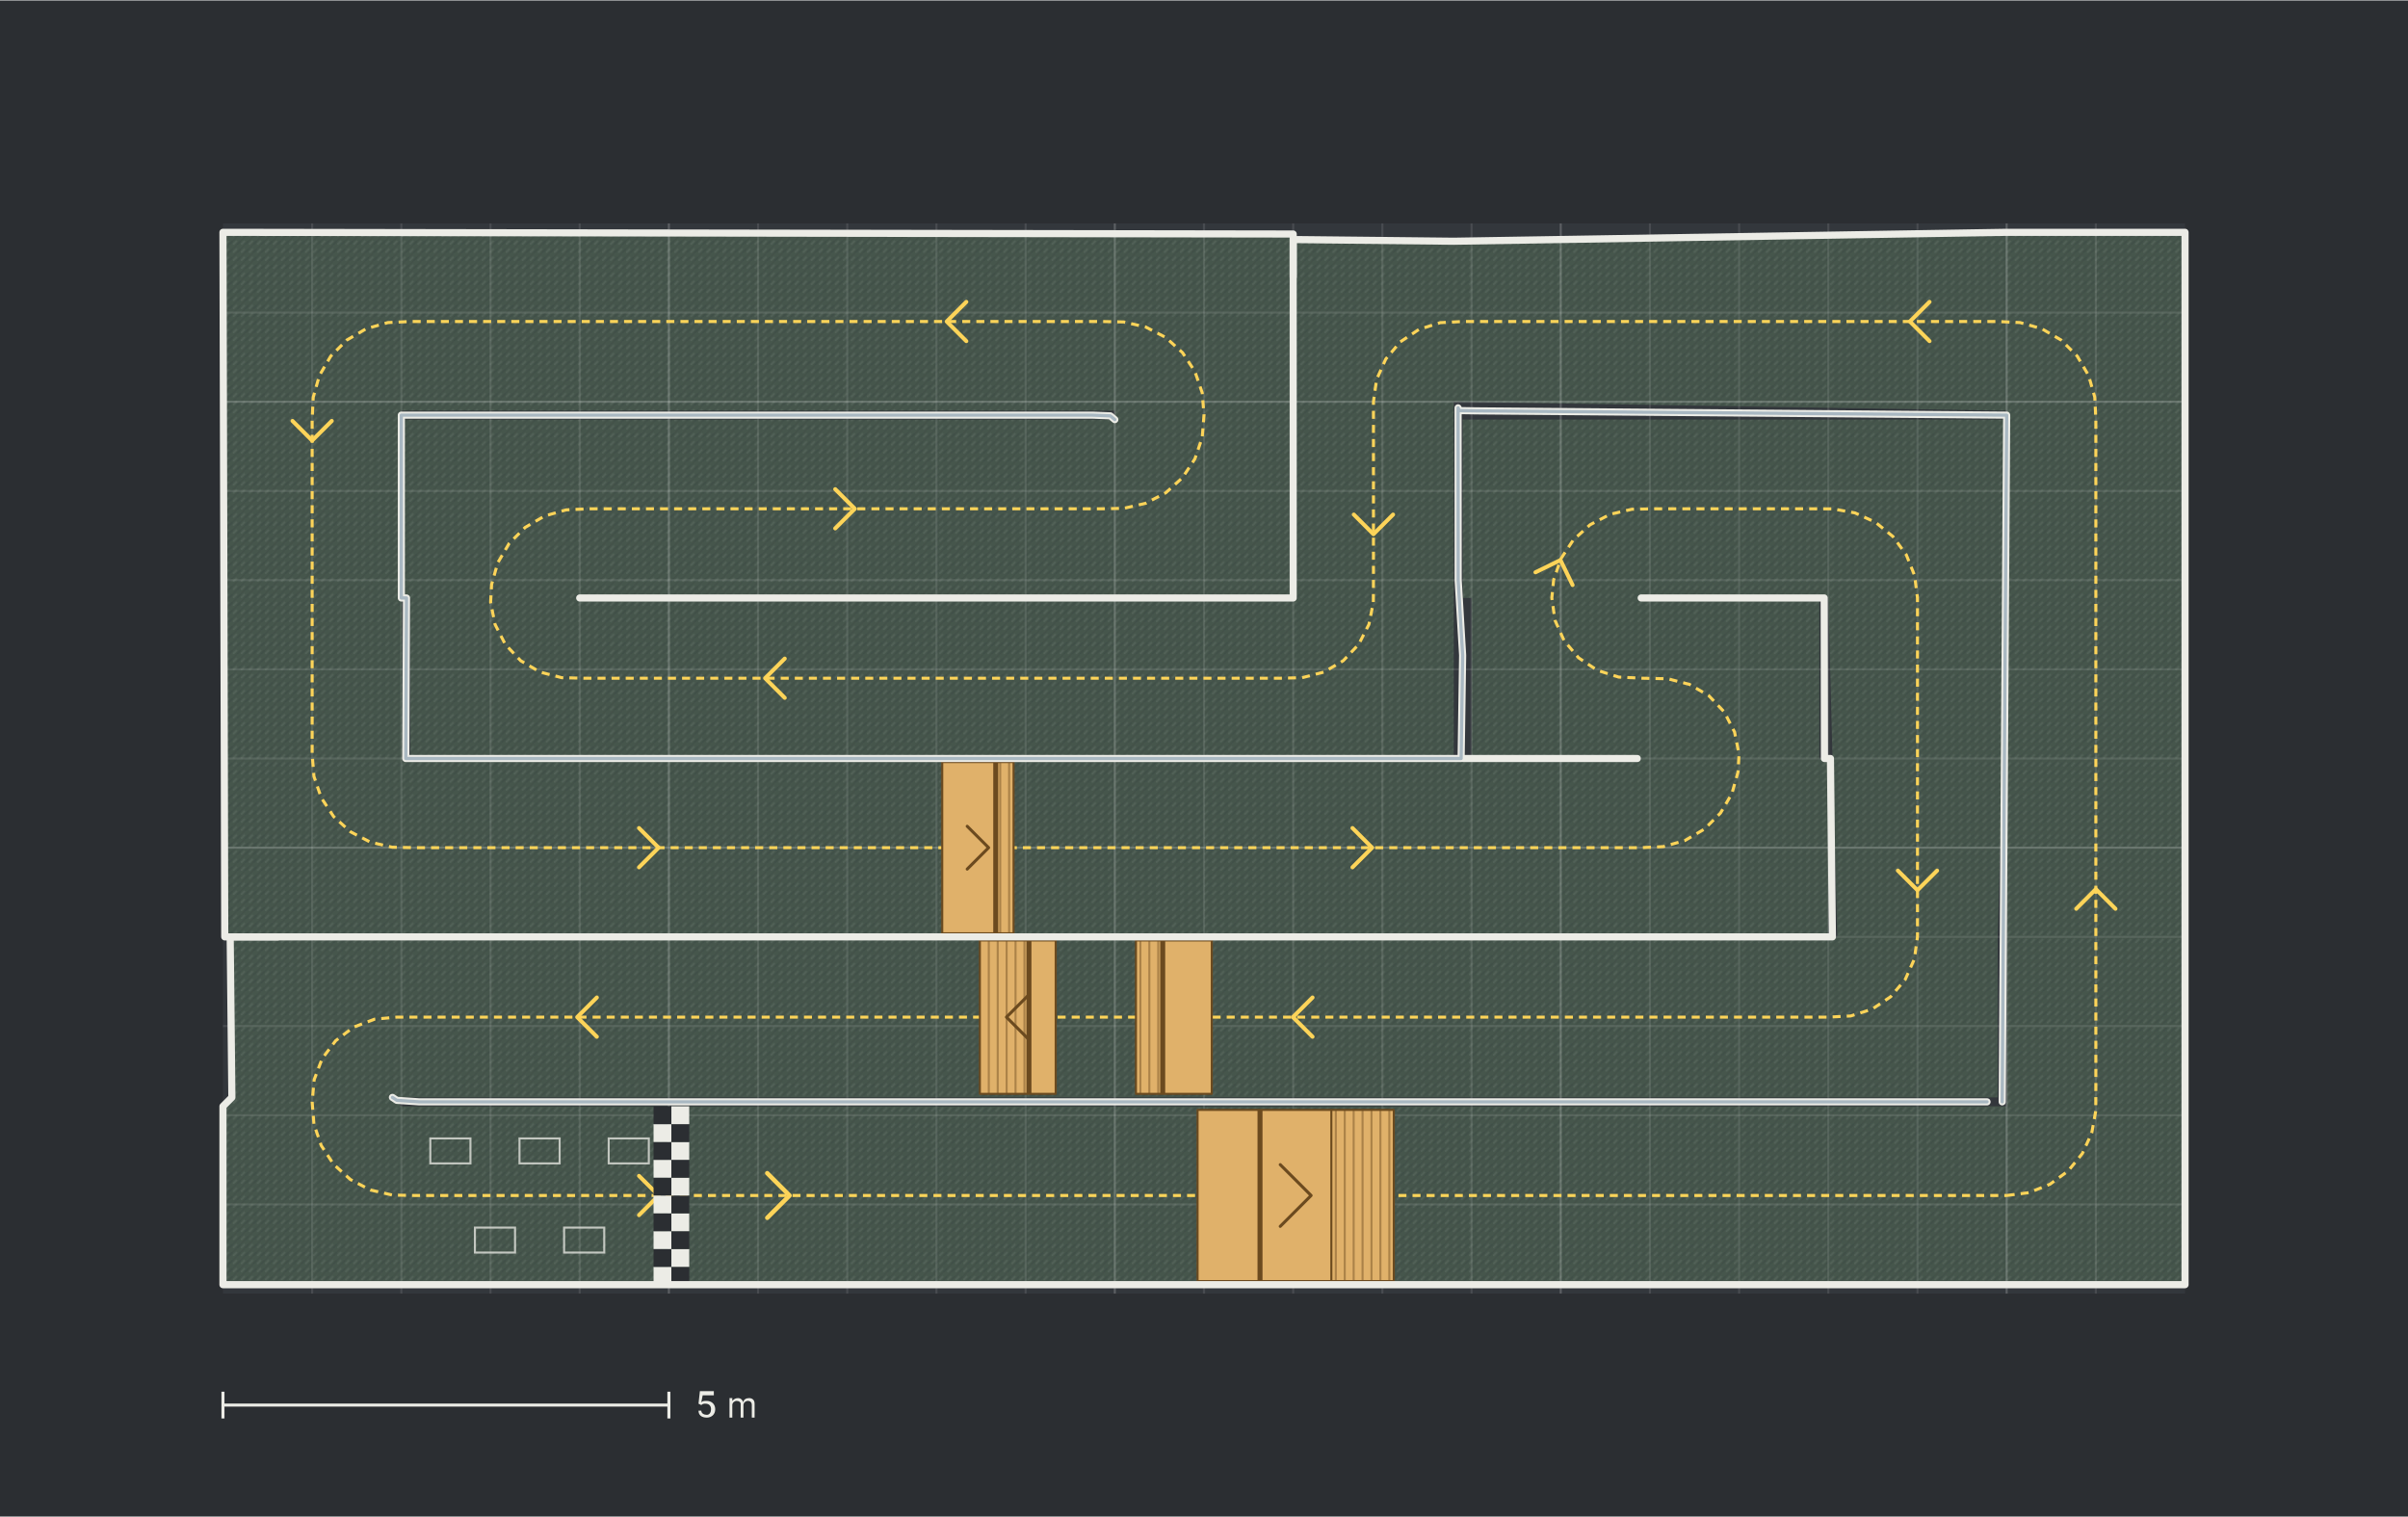
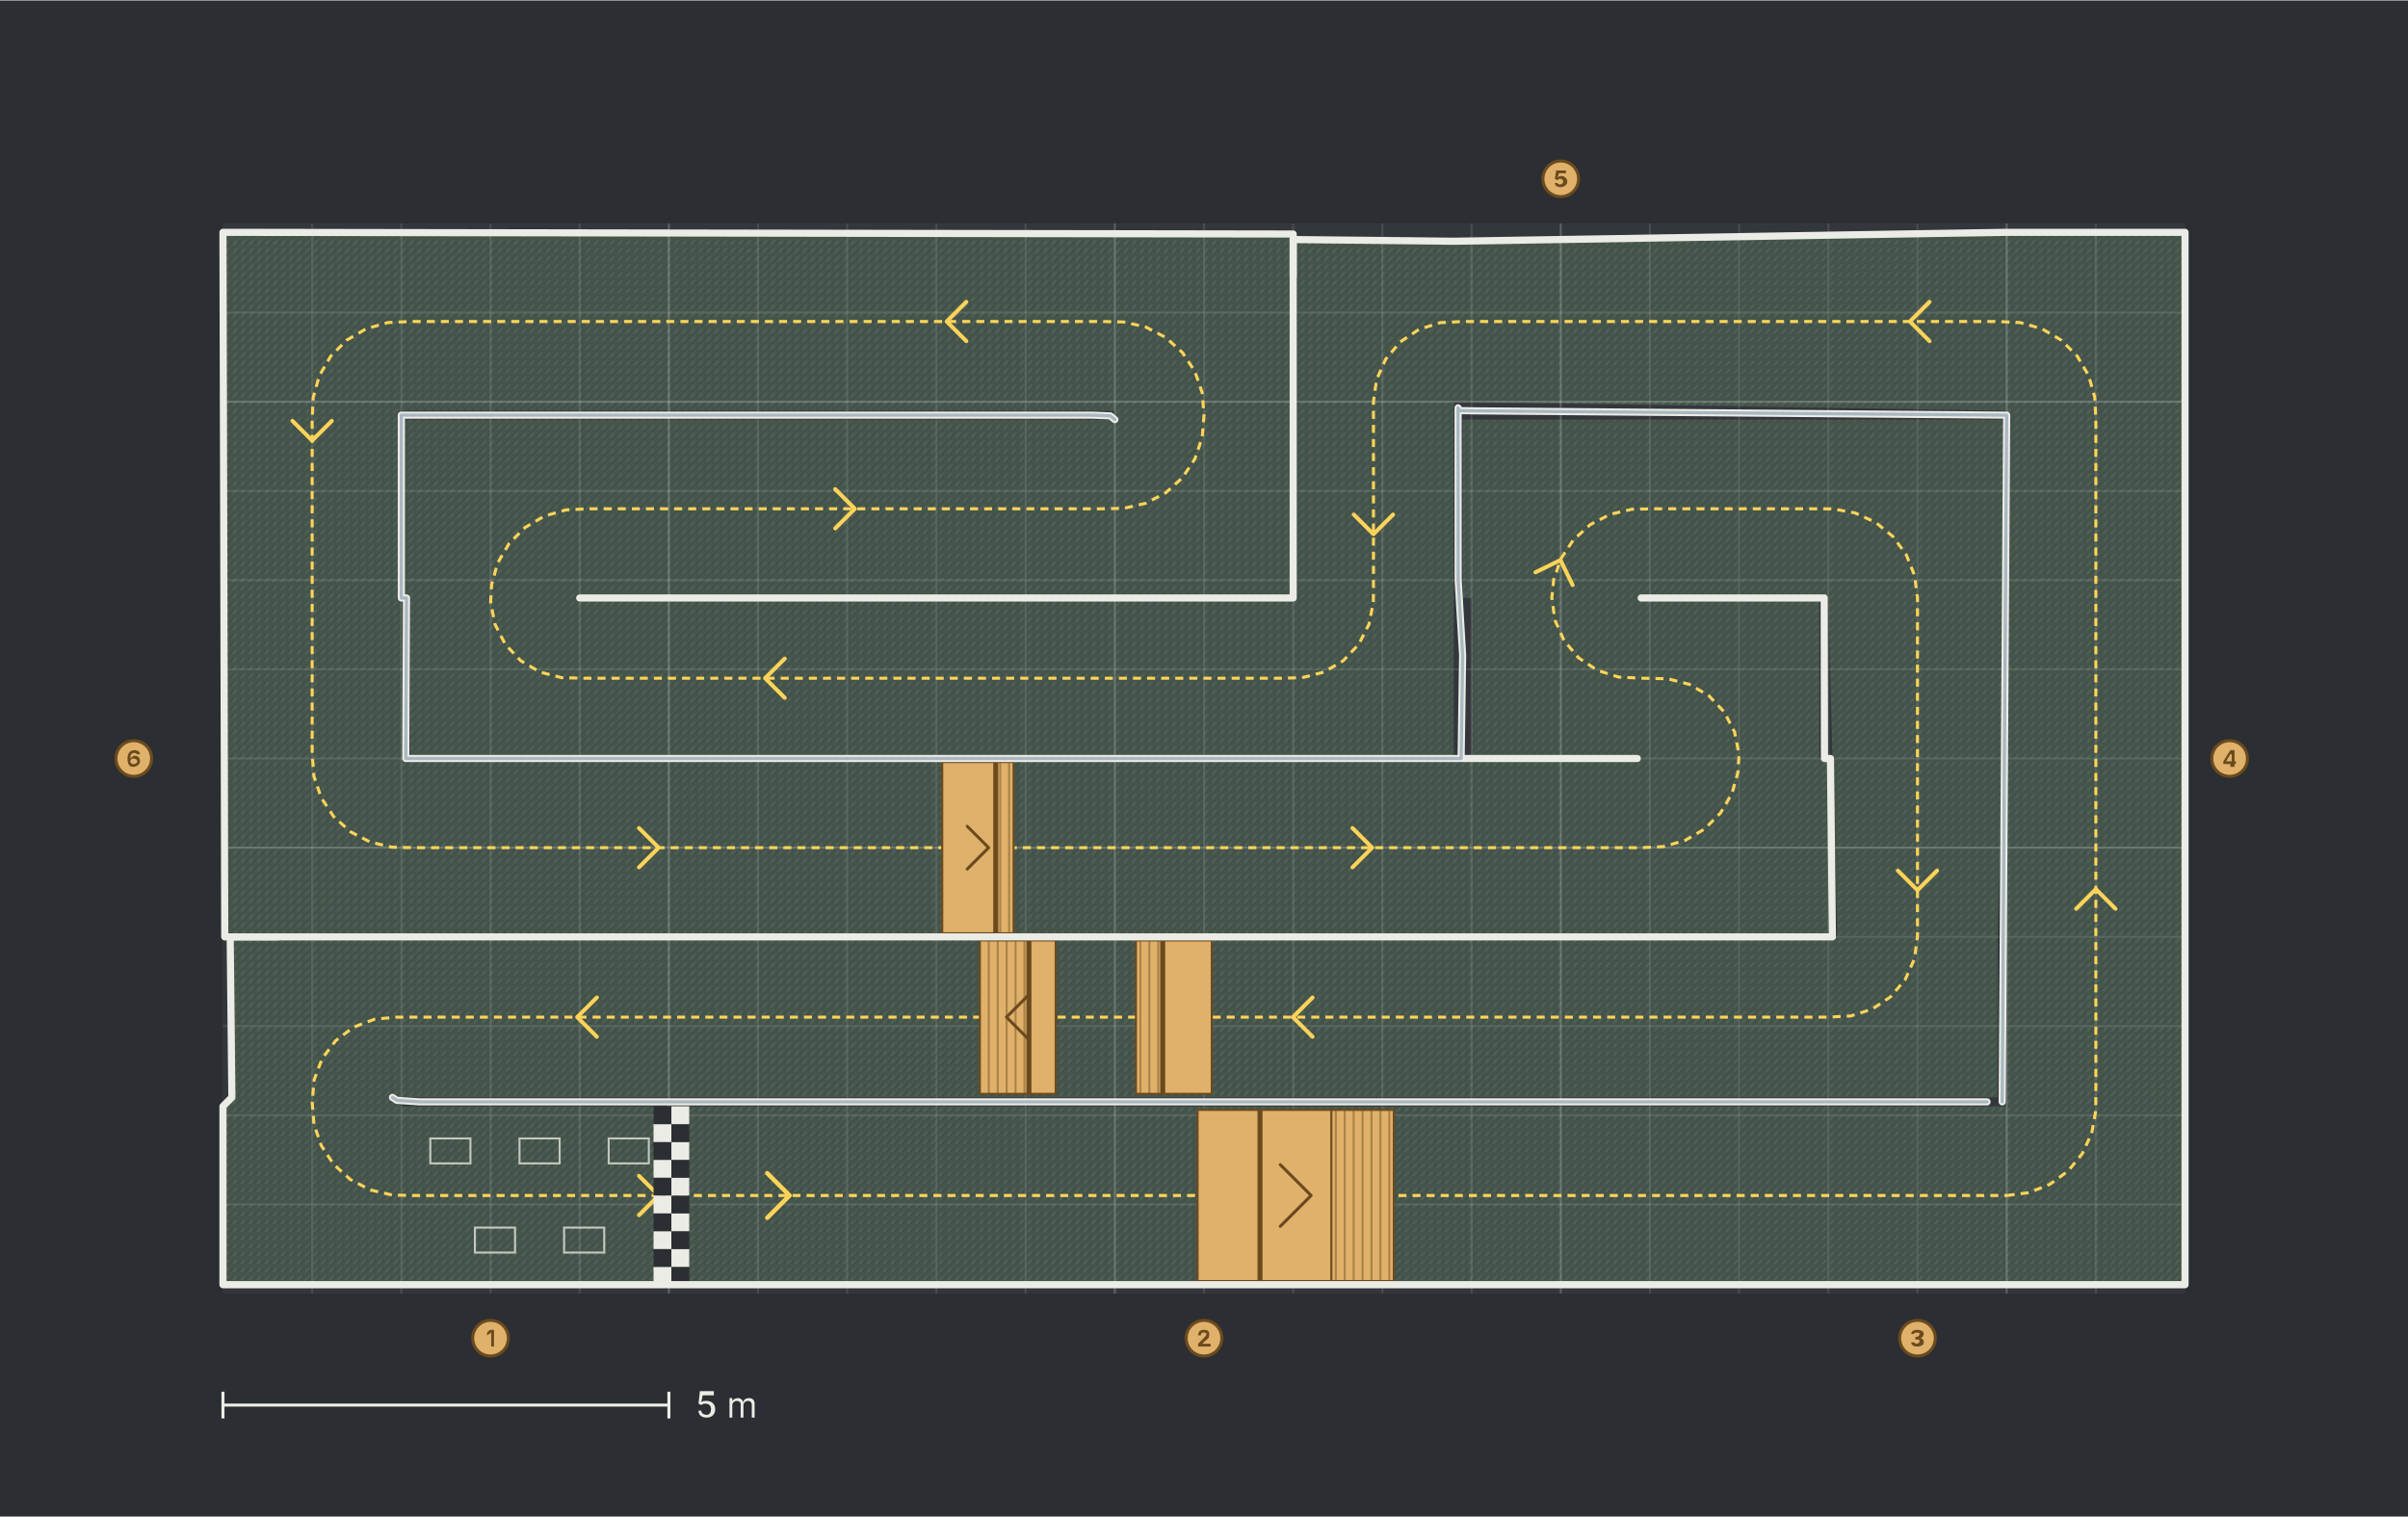
<svg xmlns="http://www.w3.org/2000/svg" width="1200" height="756" viewBox="-13.5 -8.5 27 17">
  <rect class="p-floor" x="-13.5" y="-8.5" width="27" height="17" fill="#2b2e32" />
  <defs>
    <pattern id="plan-carpet-tex" patternUnits="userSpaceOnUse" width="0.09" height="0.09">
      <path d="M0 0.09 L0.045 0.045" stroke="#ecece6" stroke-opacity="0.07" stroke-width="0.02" />
      <path d="M0.045 0.09 L0.09 0.045" stroke="#2b2e32" stroke-opacity="0.16" stroke-width="0.02" />
      <path d="M0 0.045 L0.045 0" stroke="#2b2e32" stroke-opacity="0.12" stroke-width="0.016" />
    </pattern>
    <pattern id="plan-hatch" patternUnits="userSpaceOnUse" width="0.25" height="0.25" patternTransform="rotate(45)">
      <path d="M0 0 L0 0.25" stroke="#2b2e32" stroke-opacity="0.45" stroke-width="0.04" />
    </pattern>
  </defs>
  <rect class="p-area" x="-11" y="-6" width="22" height="12" fill="#33373c" />
  <path class="p-carpet" d="M9 5.9 L11 5.9 L11 -5.9 L1 -5.8 L0.987 -1.8 L-7.1 -1.8 L1 -1.8 L1 -5.9 L-11 -5.9 L-11 2 L7 2 L7 0 L6.9 0 L6.9 -1.8 L4.913 -1.8 L7 -1.8 L7.1 2 L-10.9 2 L-10.9 3.8 L-11 3.9 L-11 5.9 Z M9 3.9 L9 -3.9 L2.8 -4 L2.8 0 L-8.9 0 L-8.9 -1.8 L-9 -1.8 L-9 -3.8 L-1 -3.8 L-1 -3.9 L-9 -3.9 L-8.987 0 L5.1 0 L3 0 L3 -1.8 L2.9 -1.8 L2.9 -3.8 L9 -3.8 L9 -1.8 L8.9 2 L8.9 3.8 L-9.1 3.8 L-9 3.9 Z" fill="#46564c" fill-rule="evenodd" />
  <path class="p-carpet-tex" d="M9 5.9 L11 5.9 L11 -5.9 L1 -5.8 L0.987 -1.8 L-7.1 -1.8 L1 -1.8 L1 -5.9 L-11 -5.9 L-11 2 L7 2 L7 0 L6.9 0 L6.9 -1.8 L4.913 -1.8 L7 -1.8 L7.1 2 L-10.9 2 L-10.9 3.8 L-11 3.9 L-11 5.9 Z M9 3.9 L9 -3.9 L2.8 -4 L2.8 0 L-8.9 0 L-8.9 -1.8 L-9 -1.8 L-9 -3.8 L-1 -3.8 L-1 -3.9 L-9 -3.9 L-8.987 0 L5.1 0 L3 0 L3 -1.8 L2.9 -1.8 L2.9 -3.8 L9 -3.8 L9 -1.8 L8.9 2 L8.9 3.8 L-9.1 3.8 L-9 3.9 Z" fill="url(#plan-carpet-tex)" fill-rule="evenodd" />
  <path class="p-grid" d="M-10 -6 V6" stroke="#ffffff1a" stroke-width="0.023" />
  <path class="p-grid" d="M-9 -6 V6" stroke="#ffffff1a" stroke-width="0.023" />
  <path class="p-grid" d="M-8 -6 V6" stroke="#ffffff1a" stroke-width="0.023" />
  <path class="p-grid" d="M-7 -6 V6" stroke="#ffffff1a" stroke-width="0.023" />
  <path class="p-grid" d="M-5 -6 V6" stroke="#ffffff1a" stroke-width="0.023" />
  <path class="p-grid" d="M-4 -6 V6" stroke="#ffffff1a" stroke-width="0.023" />
  <path class="p-grid" d="M-3 -6 V6" stroke="#ffffff1a" stroke-width="0.023" />
  <path class="p-grid" d="M-2 -6 V6" stroke="#ffffff1a" stroke-width="0.023" />
  <path class="p-grid" d="M0 -6 V6" stroke="#ffffff1a" stroke-width="0.023" />
  <path class="p-grid" d="M1 -6 V6" stroke="#ffffff1a" stroke-width="0.023" />
  <path class="p-grid" d="M2 -6 V6" stroke="#ffffff1a" stroke-width="0.023" />
  <path class="p-grid" d="M3 -6 V6" stroke="#ffffff1a" stroke-width="0.023" />
  <path class="p-grid" d="M5 -6 V6" stroke="#ffffff1a" stroke-width="0.023" />
  <path class="p-grid" d="M6 -6 V6" stroke="#ffffff1a" stroke-width="0.023" />
  <path class="p-grid" d="M7 -6 V6" stroke="#ffffff1a" stroke-width="0.023" />
  <path class="p-grid" d="M8 -6 V6" stroke="#ffffff1a" stroke-width="0.023" />
  <path class="p-grid" d="M10 -6 V6" stroke="#ffffff1a" stroke-width="0.023" />
  <path class="p-grid" d="M-11 5 H11" stroke="#ffffff1a" stroke-width="0.023" />
  <path class="p-grid" d="M-11 4 H11" stroke="#ffffff1a" stroke-width="0.023" />
  <path class="p-grid" d="M-11 3 H11" stroke="#ffffff1a" stroke-width="0.023" />
  <path class="p-grid" d="M-11 2 H11" stroke="#ffffff1a" stroke-width="0.023" />
  <path class="p-grid" d="M-11 0 H11" stroke="#ffffff1a" stroke-width="0.023" />
  <path class="p-grid" d="M-11 -1 H11" stroke="#ffffff1a" stroke-width="0.023" />
  <path class="p-grid" d="M-11 -2 H11" stroke="#ffffff1a" stroke-width="0.023" />
  <path class="p-grid" d="M-11 -3 H11" stroke="#ffffff1a" stroke-width="0.023" />
  <path class="p-grid" d="M-11 -5 H11" stroke="#ffffff1a" stroke-width="0.023" />
  <path class="p-grid-major" d="M-6 -6 V6" stroke="#ffffff33" stroke-width="0.023" />
  <path class="p-grid-major" d="M-1 -6 V6" stroke="#ffffff33" stroke-width="0.023" />
  <path class="p-grid-major" d="M4 -6 V6" stroke="#ffffff33" stroke-width="0.023" />
  <path class="p-grid-major" d="M9 -6 V6" stroke="#ffffff33" stroke-width="0.023" />
  <path class="p-grid-major" d="M-11 1 H11" stroke="#ffffff33" stroke-width="0.023" />
  <path class="p-grid-major" d="M-11 -4 H11" stroke="#ffffff33" stroke-width="0.023" />
  <path class="p-line" d="M9 4.9 L9.251 4.868 L9.485 4.774 L9.689 4.625 L9.849 4.429 L9.954 4.199 L9.999 3.951 L10 3.7 L10 3.45 L10 3.2 L10 2.95 L10 2.7 L10 2.45 L10 2.2 L10 1.95 L10 1.7 L10 1.45 L10 1.2 L10 0.95 L10 0.7 L10 0.45 L10 0.2 L10 -0.05 L10 -0.3 L10 -0.55 L10 -0.8 L10 -1.05 L10 -1.3 L10 -1.55 L10 -1.8 L10 -2.05 L10 -2.3 L10 -2.55 L10 -2.8 L10 -3.05 L10 -3.3 L10 -3.55 L10 -3.8 L9.988 -4.051 L9.919 -4.294 L9.791 -4.512 L9.612 -4.691 L9.394 -4.819 L9.151 -4.888 L8.9 -4.9 L8.65 -4.9 L8.4 -4.9 L8.15 -4.9 L7.9 -4.9 L7.65 -4.9 L7.4 -4.9 L7.15 -4.9 L6.9 -4.9 L6.65 -4.9 L6.4 -4.9 L6.15 -4.9 L5.9 -4.9 L5.65 -4.9 L5.4 -4.9 L5.15 -4.9 L4.9 -4.9 L4.65 -4.9 L4.4 -4.9 L4.15 -4.9 L3.9 -4.9 L3.65 -4.9 L3.4 -4.9 L3.15 -4.9 L2.9 -4.9 L2.649 -4.887 L2.41 -4.811 L2.2 -4.671 L2.038 -4.479 L1.935 -4.249 L1.9 -4 L1.9 -3.75 L1.9 -3.5 L1.9 -3.25 L1.9 -3 L1.9 -2.75 L1.9 -2.5 L1.9 -2.25 L1.9 -2 L1.899 -1.75 L1.849 -1.503 L1.734 -1.279 L1.561 -1.096 L1.344 -0.969 L1.101 -0.906 L0.849 -0.9 L0.598 -0.9 L0.346 -0.9 L0.094 -0.9 L-0.157 -0.9 L-0.409 -0.9 L-0.66 -0.9 L-0.912 -0.9 L-1.163 -0.9 L-1.415 -0.9 L-1.666 -0.9 L-1.918 -0.9 L-2.17 -0.9 L-2.421 -0.9 L-2.673 -0.9 L-2.924 -0.9 L-3.176 -0.9 L-3.427 -0.9 L-3.679 -0.9 L-3.93 -0.9 L-4.182 -0.9 L-4.434 -0.9 L-4.685 -0.9 L-4.937 -0.9 L-5.188 -0.9 L-5.44 -0.9 L-5.691 -0.9 L-5.943 -0.9 L-6.194 -0.9 L-6.446 -0.9 L-6.698 -0.9 L-6.949 -0.9 L-7.201 -0.906 L-7.444 -0.969 L-7.661 -1.096 L-7.834 -1.279 L-7.949 -1.503 L-7.999 -1.75 L-7.988 -1.951 L-7.919 -2.194 L-7.791 -2.412 L-7.612 -2.591 L-7.394 -2.719 L-7.151 -2.788 L-6.9 -2.8 L-6.65 -2.8 L-6.4 -2.8 L-6.15 -2.8 L-5.9 -2.8 L-5.65 -2.8 L-5.4 -2.8 L-5.15 -2.8 L-4.9 -2.8 L-4.65 -2.8 L-4.4 -2.8 L-4.15 -2.8 L-3.9 -2.8 L-3.65 -2.8 L-3.4 -2.8 L-3.15 -2.8 L-2.9 -2.8 L-2.65 -2.8 L-2.4 -2.8 L-2.15 -2.8 L-1.9 -2.8 L-1.65 -2.8 L-1.4 -2.8 L-1.15 -2.8 L-0.899 -2.805 L-0.653 -2.862 L-0.429 -2.979 L-0.241 -3.149 L-0.102 -3.36 L-0.02 -3.599 L0 -3.85 L-0.02 -4.101 L-0.102 -4.34 L-0.241 -4.551 L-0.429 -4.721 L-0.653 -4.838 L-0.899 -4.895 L-1.15 -4.9 L-1.4 -4.9 L-1.65 -4.9 L-1.9 -4.9 L-2.15 -4.9 L-2.4 -4.9 L-2.65 -4.9 L-2.9 -4.9 L-3.15 -4.9 L-3.4 -4.9 L-3.65 -4.9 L-3.9 -4.9 L-4.15 -4.9 L-4.4 -4.9 L-4.65 -4.9 L-4.9 -4.9 L-5.15 -4.9 L-5.4 -4.9 L-5.65 -4.9 L-5.9 -4.9 L-6.15 -4.9 L-6.4 -4.9 L-6.65 -4.9 L-6.9 -4.9 L-7.15 -4.9 L-7.4 -4.9 L-7.65 -4.9 L-7.9 -4.9 L-8.15 -4.9 L-8.4 -4.9 L-8.65 -4.9 L-8.9 -4.9 L-9.151 -4.888 L-9.394 -4.819 L-9.612 -4.691 L-9.791 -4.512 L-9.919 -4.294 L-9.988 -4.051 L-10 -3.8 L-10 -3.55 L-10 -3.3 L-10 -3.05 L-10 -2.8 L-10 -2.55 L-10 -2.3 L-10 -2.05 L-10 -1.8 L-10 -1.55 L-10 -1.3 L-10 -1.05 L-10 -0.8 L-10 -0.55 L-10 -0.3 L-10 -0.05 L-9.98 0.201 L-9.898 0.44 L-9.759 0.651 L-9.571 0.821 L-9.347 0.938 L-9.101 0.995 L-8.85 1 L-8.6 1 L-8.35 1 L-8.1 1 L-7.85 1 L-7.6 1 L-7.35 1 L-7.1 1 L-6.85 1 L-6.6 1 L-6.35 1 L-6.1 1 L-5.85 1 L-5.6 1 L-5.35 1 L-5.1 1 L-4.85 1 L-4.6 1 L-4.35 1 L-4.1 1 L-3.85 1 L-3.6 1 L-3.35 1 L-3.1 1 L-2.85 1 L-2.6 1 L-2.35 1 L-2.1 1 L-1.85 1 L-1.6 1 L-1.35 1 L-1.1 1 L-0.85 1 L-0.6 1 L-0.35 1 L-0.1 1 L0.15 1 L0.4 1 L0.65 1 L0.9 1 L1.15 1 L1.4 1 L1.65 1 L1.9 1 L2.15 1 L2.4 1 L2.65 1 L2.9 1 L3.15 1 L3.4 1 L3.65 1 L3.9 1 L4.15 1 L4.4 1 L4.65 1 L4.9 1 L5.151 0.988 L5.394 0.919 L5.612 0.791 L5.791 0.612 L5.919 0.394 L5.988 0.151 L5.999 -0.05 L5.949 -0.297 L5.834 -0.521 L5.661 -0.704 L5.444 -0.831 L5.201 -0.894 L4.92 -0.9 L4.649 -0.913 L4.41 -0.989 L4.2 -1.129 L4.038 -1.321 L3.935 -1.551 L3.9 -1.8 L3.92 -2.001 L4.002 -2.24 L4.141 -2.451 L4.329 -2.621 L4.553 -2.738 L4.799 -2.795 L5.05 -2.8 L5.3 -2.8 L5.55 -2.8 L5.8 -2.8 L6.05 -2.8 L6.3 -2.8 L6.55 -2.8 L6.8 -2.8 L7.051 -2.799 L7.299 -2.754 L7.529 -2.649 L7.725 -2.489 L7.874 -2.285 L7.968 -2.051 L8 -1.8 L8 -1.547 L8 -1.293 L8 -1.04 L8 -0.787 L8 -0.533 L8 -0.28 L8 -0.027 L8 0.227 L8 0.48 L8 0.733 L8 0.987 L8 1.24 L8 1.493 L8 1.747 L8 2 L7.965 2.249 L7.862 2.479 L7.7 2.671 L7.49 2.811 L7.251 2.887 L7 2.9 L6.749 2.9 L6.498 2.9 L6.247 2.9 L5.997 2.9 L5.746 2.9 L5.495 2.9 L5.244 2.9 L4.993 2.9 L4.743 2.9 L4.492 2.9 L4.241 2.9 L3.99 2.9 L3.74 2.9 L3.489 2.9 L3.238 2.9 L2.987 2.9 L2.737 2.9 L2.486 2.9 L2.235 2.9 L1.984 2.9 L1.733 2.9 L1.483 2.9 L1.232 2.9 L0.981 2.9 L0.73 2.9 L0.48 2.9 L0.229 2.9 L-0.022 2.9 L-0.273 2.9 L-0.524 2.9 L-0.774 2.9 L-1.025 2.9 L-1.276 2.9 L-1.527 2.9 L-1.777 2.9 L-2.028 2.9 L-2.279 2.9 L-2.53 2.9 L-2.78 2.9 L-3.031 2.9 L-3.282 2.9 L-3.533 2.9 L-3.784 2.9 L-4.034 2.9 L-4.285 2.9 L-4.536 2.9 L-4.787 2.9 L-5.037 2.9 L-5.288 2.9 L-5.539 2.9 L-5.79 2.9 L-6.041 2.9 L-6.291 2.9 L-6.542 2.9 L-6.793 2.9 L-7.044 2.9 L-7.294 2.9 L-7.545 2.9 L-7.796 2.9 L-8.047 2.9 L-8.298 2.9 L-8.548 2.9 L-8.799 2.9 L-9.05 2.9 L-9.3 2.923 L-9.535 3.012 L-9.736 3.164 L-9.888 3.365 L-9.977 3.6 L-10 3.85 L-9.98 4.101 L-9.898 4.34 L-9.759 4.551 L-9.571 4.721 L-9.347 4.838 L-9.101 4.895 L-8.85 4.9 L-8.6 4.9 L-8.35 4.9 L-8.1 4.9 L-7.85 4.9 L-7.6 4.9 L-7.35 4.9 L-7.1 4.9 L-6.85 4.9 L-6.6 4.9 L-6.35 4.9 L-6.1 4.9 L-5.85 4.9 L-5.6 4.9 L-5.35 4.9 L-5.1 4.9 L-4.85 4.9 L-4.6 4.9 L-4.35 4.9 L-4.1 4.9 L-3.85 4.9 L-3.6 4.9 L-3.35 4.9 L-3.1 4.9 L-2.85 4.9 L-2.6 4.9 L-2.35 4.9 L-2.1 4.9 L-1.85 4.9 L-1.6 4.9 L-1.35 4.9 L-1.1 4.9 L-0.85 4.9 L-0.6 4.9 L-0.35 4.9 L-0.1 4.9 L0.15 4.9 L0.4 4.9 L0.65 4.9 L0.9 4.9 L1.15 4.9 L1.4 4.9 L1.65 4.9 L1.9 4.9 L2.15 4.9 L2.4 4.9 L2.65 4.9 L2.9 4.9 L3.15 4.9 L3.4 4.9 L3.65 4.9 L3.9 4.9 L4.15 4.9 L4.4 4.9 L4.65 4.9 L4.9 4.9 L5.15 4.9 L5.4 4.9 L5.65 4.9 L5.9 4.9 L6.15 4.9 L6.4 4.9 L6.65 4.9 L6.9 4.9 L7.15 4.9 L7.4 4.9 L7.65 4.9 L7.9 4.9 L8.15 4.9 L8.4 4.9 L8.65 4.9 L8.9 4.9 Z" fill="none" stroke="#fdd459" stroke-width="0.034" stroke-dasharray="0.09 0.068" stroke-linejoin="round" />
  <path class="p-arrow" d="M10.22 1.685 L10 1.465 L9.78 1.685" fill="none" stroke="#fdd459" stroke-width="0.045" stroke-linecap="round" stroke-linejoin="round" />
  <path class="p-arrow" d="M8.135 -5.12 L7.915 -4.9 L8.135 -4.68" fill="none" stroke="#fdd459" stroke-width="0.045" stroke-linecap="round" stroke-linejoin="round" />
  <path class="p-arrow" d="M1.68 -2.735 L1.9 -2.515 L2.12 -2.735" fill="none" stroke="#fdd459" stroke-width="0.045" stroke-linecap="round" stroke-linejoin="round" />
  <path class="p-arrow" d="M-4.701 -1.12 L-4.921 -0.9 L-4.701 -0.68" fill="none" stroke="#fdd459" stroke-width="0.045" stroke-linecap="round" stroke-linejoin="round" />
  <path class="p-arrow" d="M-4.135 -2.58 L-3.915 -2.8 L-4.135 -3.02" fill="none" stroke="#fdd459" stroke-width="0.045" stroke-linecap="round" stroke-linejoin="round" />
  <path class="p-arrow" d="M-2.665 -5.12 L-2.885 -4.9 L-2.665 -4.68" fill="none" stroke="#fdd459" stroke-width="0.045" stroke-linecap="round" stroke-linejoin="round" />
  <path class="p-arrow" d="M-10.22 -3.785 L-10 -3.565 L-9.78 -3.785" fill="none" stroke="#fdd459" stroke-width="0.045" stroke-linecap="round" stroke-linejoin="round" />
  <path class="p-arrow" d="M-6.335 1.22 L-6.115 1 L-6.335 0.78" fill="none" stroke="#fdd459" stroke-width="0.045" stroke-linecap="round" stroke-linejoin="round" />
  <path class="p-arrow" d="M1.665 1.22 L1.885 1 L1.665 0.78" fill="none" stroke="#fdd459" stroke-width="0.045" stroke-linecap="round" stroke-linejoin="round" />
  <path class="p-arrow" d="M4.133 -1.945 L3.997 -2.225 L3.717 -2.088" fill="none" stroke="#fdd459" stroke-width="0.045" stroke-linecap="round" stroke-linejoin="round" />
  <path class="p-arrow" d="M7.78 1.257 L8 1.477 L8.22 1.257" fill="none" stroke="#fdd459" stroke-width="0.045" stroke-linecap="round" stroke-linejoin="round" />
  <path class="p-arrow" d="M1.217 2.68 L0.997 2.9 L1.217 3.12" fill="none" stroke="#fdd459" stroke-width="0.045" stroke-linecap="round" stroke-linejoin="round" />
  <path class="p-arrow" d="M-6.808 2.68 L-7.028 2.9 L-6.808 3.12" fill="none" stroke="#fdd459" stroke-width="0.045" stroke-linecap="round" stroke-linejoin="round" />
  <path class="p-arrow" d="M-6.335 5.12 L-6.115 4.9 L-6.335 4.68" fill="none" stroke="#fdd459" stroke-width="0.045" stroke-linecap="round" stroke-linejoin="round" />
  <path class="p-arrow" d="M1.665 5.12 L1.885 4.9 L1.665 4.68" fill="none" stroke="#fdd459" stroke-width="0.045" stroke-linecap="round" stroke-linejoin="round" />
  <g class="p-start">
    <path class="p-start-a" d="M-6.172 5.9 L-5.972 5.9 L-5.972 5.7 L-6.172 5.7 Z" fill="#ecece6" />
    <path class="p-start-b" d="M-6.172 5.7 L-5.972 5.7 L-5.972 5.5 L-6.172 5.5 Z" fill="#2b2e32" />
    <path class="p-start-a" d="M-6.172 5.5 L-5.972 5.5 L-5.972 5.3 L-6.172 5.3 Z" fill="#ecece6" />
    <path class="p-start-b" d="M-6.172 5.3 L-5.972 5.3 L-5.972 5.1 L-6.172 5.1 Z" fill="#2b2e32" />
    <path class="p-start-a" d="M-6.172 5.1 L-5.972 5.1 L-5.972 4.9 L-6.172 4.9 Z" fill="#ecece6" />
    <path class="p-start-b" d="M-6.172 4.9 L-5.972 4.9 L-5.972 4.7 L-6.172 4.7 Z" fill="#2b2e32" />
    <path class="p-start-a" d="M-6.172 4.7 L-5.972 4.7 L-5.972 4.5 L-6.172 4.5 Z" fill="#ecece6" />
    <path class="p-start-b" d="M-6.172 4.5 L-5.972 4.5 L-5.972 4.3 L-6.172 4.3 Z" fill="#2b2e32" />
    <path class="p-start-a" d="M-6.172 4.3 L-5.972 4.3 L-5.972 4.1 L-6.172 4.1 Z" fill="#ecece6" />
    <path class="p-start-b" d="M-6.172 4.1 L-5.972 4.1 L-5.972 3.9 L-6.172 3.9 Z" fill="#2b2e32" />
    <path class="p-start-b" d="M-5.972 5.9 L-5.772 5.9 L-5.772 5.7 L-5.972 5.7 Z" fill="#2b2e32" />
    <path class="p-start-a" d="M-5.972 5.7 L-5.772 5.7 L-5.772 5.5 L-5.972 5.5 Z" fill="#ecece6" />
    <path class="p-start-b" d="M-5.972 5.5 L-5.772 5.5 L-5.772 5.3 L-5.972 5.3 Z" fill="#2b2e32" />
    <path class="p-start-a" d="M-5.972 5.3 L-5.772 5.3 L-5.772 5.1 L-5.972 5.1 Z" fill="#ecece6" />
    <path class="p-start-b" d="M-5.972 5.1 L-5.772 5.1 L-5.772 4.9 L-5.972 4.9 Z" fill="#2b2e32" />
    <path class="p-start-a" d="M-5.972 4.9 L-5.772 4.9 L-5.772 4.7 L-5.972 4.7 Z" fill="#ecece6" />
    <path class="p-start-b" d="M-5.972 4.7 L-5.772 4.7 L-5.772 4.5 L-5.972 4.5 Z" fill="#2b2e32" />
    <path class="p-start-a" d="M-5.972 4.5 L-5.772 4.5 L-5.772 4.3 L-5.972 4.3 Z" fill="#ecece6" />
    <path class="p-start-b" d="M-5.972 4.3 L-5.772 4.3 L-5.772 4.1 L-5.972 4.1 Z" fill="#2b2e32" />
    <path class="p-start-a" d="M-5.972 4.1 L-5.772 4.1 L-5.772 3.9 L-5.972 3.9 Z" fill="#ecece6" />
    <rect class="p-gridbox" transform="translate(-6.45 4.4) rotate(0)" x="-0.225" y="-0.14" width="0.45" height="0.28" fill="none" stroke="#ecece6" stroke-opacity="0.75" stroke-width="0.023" />
    <rect class="p-gridbox" transform="translate(-6.95 5.4) rotate(0)" x="-0.225" y="-0.14" width="0.45" height="0.28" fill="none" stroke="#ecece6" stroke-opacity="0.75" stroke-width="0.023" />
    <rect class="p-gridbox" transform="translate(-7.45 4.4) rotate(0)" x="-0.225" y="-0.14" width="0.45" height="0.28" fill="none" stroke="#ecece6" stroke-opacity="0.75" stroke-width="0.023" />
    <rect class="p-gridbox" transform="translate(-7.95 5.4) rotate(0)" x="-0.225" y="-0.14" width="0.45" height="0.28" fill="none" stroke="#ecece6" stroke-opacity="0.75" stroke-width="0.023" />
    <rect class="p-gridbox" transform="translate(-8.45 4.4) rotate(0)" x="-0.225" y="-0.14" width="0.45" height="0.28" fill="none" stroke="#ecece6" stroke-opacity="0.75" stroke-width="0.023" />
    <path class="p-start-dir" d="M-4.897 5.15 L-4.647 4.9 L-4.897 4.65" fill="none" stroke="#fdd459" stroke-width="0.05" stroke-linecap="round" stroke-linejoin="round" />
  </g>
  <g class="p-jump" data-type="tabletop">
    <path class="p-jump-body" d="M-0.072 5.86 L2.128 5.86 L2.128 3.94 L-0.072 3.94 Z" fill="#e0b16a" stroke="#6b4a1f" stroke-width="0.023" stroke-linejoin="round" />
    <path class="p-jump-hatch" d="M1.478 5.86 L1.478 3.94 M1.578 5.86 L1.578 3.94 M1.678 5.86 L1.678 3.94 M1.778 5.86 L1.778 3.94 M1.878 5.86 L1.878 3.94 M1.978 5.86 L1.978 3.94 M2.078 5.86 L2.078 3.94" stroke="#6b4a1f" stroke-opacity="0.45" stroke-width="0.023" fill="none" />
    <path class="p-jump-edge" d="M1.428 5.86 L1.428 3.94" stroke="#6b4a1f" stroke-width="0.023" fill="none" />
    <path class="p-jump-takeoff" d="M0.628 5.86 L0.628 3.94" stroke="#6b4a1f" stroke-width="0.056" stroke-linecap="butt" fill="none" />
    <path class="p-jump-dir" d="M0.855 5.246 L1.201 4.9 L0.855 4.554" stroke="#6b4a1f" stroke-width="0.034" stroke-linecap="round" stroke-linejoin="round" fill="none" />
  </g>
  <g class="p-jump" data-type="double">
    <path class="p-jump-body" d="M0.087 2.04 L-0.763 2.04 L-0.763 3.76 L0.087 3.76 Z" fill="#e0b16a" stroke="#6b4a1f" stroke-width="0.023" stroke-linejoin="round" />
    <path class="p-jump-body" d="M-1.663 2.04 L-2.513 2.04 L-2.513 3.76 L-1.663 3.76 Z" fill="#e0b16a" stroke="#6b4a1f" stroke-width="0.023" stroke-linejoin="round" />
    <path class="p-jump-hatch" d="M-0.513 2.04 L-0.513 3.76 M-0.613 2.04 L-0.613 3.76 M-0.713 2.04 L-0.713 3.76 M-2.013 2.04 L-2.013 3.76 M-2.113 2.04 L-2.113 3.76 M-2.213 2.04 L-2.213 3.76 M-2.313 2.04 L-2.313 3.76 M-2.413 2.04 L-2.413 3.76" stroke="#6b4a1f" stroke-opacity="0.45" stroke-width="0.023" fill="none" />
    <path class="p-jump-takeoff" d="M-0.463 2.04 L-0.463 3.76" stroke="#6b4a1f" stroke-width="0.056" stroke-linecap="butt" fill="none" />
    <path class="p-jump-takeoff" d="M-1.963 2.04 L-1.963 3.76" stroke="#6b4a1f" stroke-width="0.056" stroke-linecap="butt" fill="none" />
    <path class="p-jump-dir" d="M-1.96 2.645 L-2.215 2.9 L-1.96 3.155" stroke="#6b4a1f" stroke-width="0.034" stroke-linecap="round" stroke-linejoin="round" fill="none" />
  </g>
  <g class="p-jump" data-type="kicker">
    <path class="p-jump-body" d="M-2.935 1.96 L-2.135 1.96 L-2.135 0.04 L-2.935 0.04 Z" fill="#e0b16a" stroke="#6b4a1f" stroke-width="0.023" stroke-linejoin="round" />
    <path class="p-jump-hatch" d="M-2.285 1.96 L-2.285 0.04 M-2.185 1.96 L-2.185 0.04" stroke="#6b4a1f" stroke-opacity="0.45" stroke-width="0.023" fill="none" />
    <path class="p-jump-takeoff" d="M-2.335 1.96 L-2.335 0.04" stroke="#6b4a1f" stroke-width="0.056" stroke-linecap="butt" fill="none" />
    <path class="p-jump-dir" d="M-2.655 1.24 L-2.415 1 L-2.655 0.76" stroke="#6b4a1f" stroke-width="0.034" stroke-linecap="round" stroke-linejoin="round" fill="none" />
  </g>
  <path class="p-pipe" d="M1 -5.4 L1 -5.881 L-11 -5.9 L-10.98 2 L7.046 2 L7.024 0 L6.957 0 L6.954 -1.8 L4.902 -1.8" fill="none" stroke="#ecece6" stroke-width="0.08" stroke-linejoin="round" stroke-linecap="round" />
  <path class="p-pipe" d="M-10.386 2 L-10.919 2 L-10.9 3.8 L-11 3.9 L-11 5.9 L11 5.9 L11 -5.9 L9 -5.9 L2.8 -5.8 L1 -5.819 L1 -1.8 L-7 -1.8" fill="none" stroke="#ecece6" stroke-width="0.08" stroke-linejoin="round" stroke-linecap="round" />
  <path class="p-pipe" d="M2.906 0 L4.858 0" fill="none" stroke="#ecece6" stroke-width="0.08" stroke-linejoin="round" stroke-linecap="round" />
  <path class="p-pipe" d="M8.78 3.85 L-8.799 3.85 L-9.05 3.833 L-9.1 3.8" fill="none" stroke="#ecece6" stroke-width="0.08" stroke-linejoin="round" stroke-linecap="round" />
  <path class="p-shared" d="M8.78 3.85 L-8.799 3.85 L-9.05 3.833 L-9.1 3.8" fill="none" stroke="#a9b8c2" stroke-width="0.036" stroke-linejoin="round" stroke-linecap="round" />
  <path class="p-pipe" d="M8.95 3.85 L9 -3.85 L3.053 -3.898 L2.862 -3.901 L2.849 -3.932 L2.85 -2 L2.9 -1.157 L2.883 0 L-8.95 0 L-8.942 -1.8 L-9 -1.8 L-9 -3.85 L-1.25 -3.85 L-1.05 -3.842 L-1 -3.8" fill="none" stroke="#ecece6" stroke-width="0.08" stroke-linejoin="round" stroke-linecap="round" />
  <path class="p-shared" d="M8.95 3.85 L9 -3.85 L3.053 -3.898 L2.862 -3.901 L2.849 -3.932 L2.85 -2 L2.9 -1.157 L2.883 0 L-8.95 0 L-8.942 -1.8 L-9 -1.8 L-9 -3.85 L-1.25 -3.85 L-1.05 -3.842 L-1 -3.8" fill="none" stroke="#a9b8c2" stroke-width="0.036" stroke-linejoin="round" stroke-linecap="round" />
+   <g class="p-marshal">
+     <circle cx="-8" cy="6.5" r="0.2" fill="#e0b16a" stroke="#6b4a1f" stroke-width="0.034" />
+     <text class="p-marshal-number" x="-8" y="6.5" dy="0.35em" text-anchor="middle" font-size="0.26" font-weight="700" font-family="Inter, 'DejaVu Sans', sans-serif" fill="#6b4a1f">1</text>
+   </g>
+   <g class="p-marshal">
+     <circle cx="0" cy="6.5" r="0.2" fill="#e0b16a" stroke="#6b4a1f" stroke-width="0.034" />
+     <text class="p-marshal-number" x="0" y="6.5" dy="0.35em" text-anchor="middle" font-size="0.26" font-weight="700" font-family="Inter, 'DejaVu Sans', sans-serif" fill="#6b4a1f">2</text>
+   </g>
+   <g class="p-marshal">
+     <circle cx="8" cy="6.5" r="0.2" fill="#e0b16a" stroke="#6b4a1f" stroke-width="0.034" />
+     <text class="p-marshal-number" x="8" y="6.5" dy="0.35em" text-anchor="middle" font-size="0.26" font-weight="700" font-family="Inter, 'DejaVu Sans', sans-serif" fill="#6b4a1f">3</text>
+   </g>
+   <g class="p-marshal">
+     <circle cx="11.5" cy="0" r="0.2" fill="#e0b16a" stroke="#6b4a1f" stroke-width="0.034" />
+     <text class="p-marshal-number" x="11.5" y="0" dy="0.35em" text-anchor="middle" font-size="0.26" font-weight="700" font-family="Inter, 'DejaVu Sans', sans-serif" fill="#6b4a1f">4</text>
+   </g>
+   <g class="p-marshal">
+     <circle cx="4" cy="-6.5" r="0.2" fill="#e0b16a" stroke="#6b4a1f" stroke-width="0.034" />
+     <text class="p-marshal-number" x="4" y="-6.5" dy="0.35em" text-anchor="middle" font-size="0.26" font-weight="700" font-family="Inter, 'DejaVu Sans', sans-serif" fill="#6b4a1f">5</text>
+   </g>
+   <g class="p-marshal">
+     <circle cx="-12" cy="0" r="0.2" fill="#e0b16a" stroke="#6b4a1f" stroke-width="0.034" />
+     <text class="p-marshal-number" x="-12" y="0" dy="0.35em" text-anchor="middle" font-size="0.26" font-weight="700" font-family="Inter, 'DejaVu Sans', sans-serif" fill="#6b4a1f">6</text>
+   </g>
  <g class="p-scale">
    <path d="M-11 7.25 H-6 M-11 7.1 V7.4 M-6 7.1 V7.4" stroke="#ecece6" stroke-width="0.034" fill="none" />
    <text x="-5.7" y="7.25" dy="0.35em" font-size="0.4" font-family="Inter, 'DejaVu Sans', sans-serif" fill="#ecece6">5 m</text>
  </g>
</svg>
